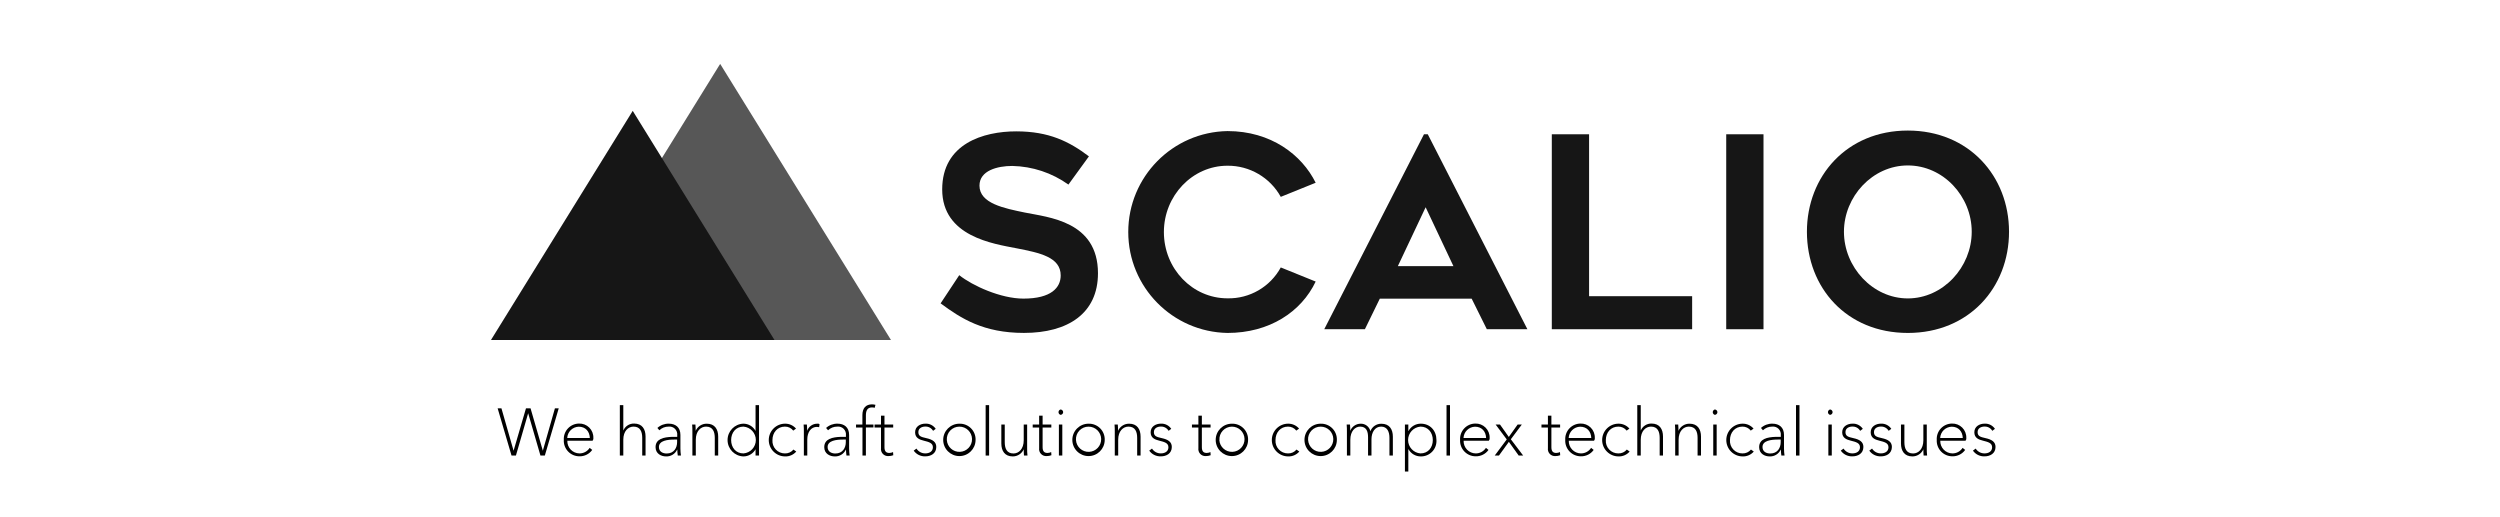
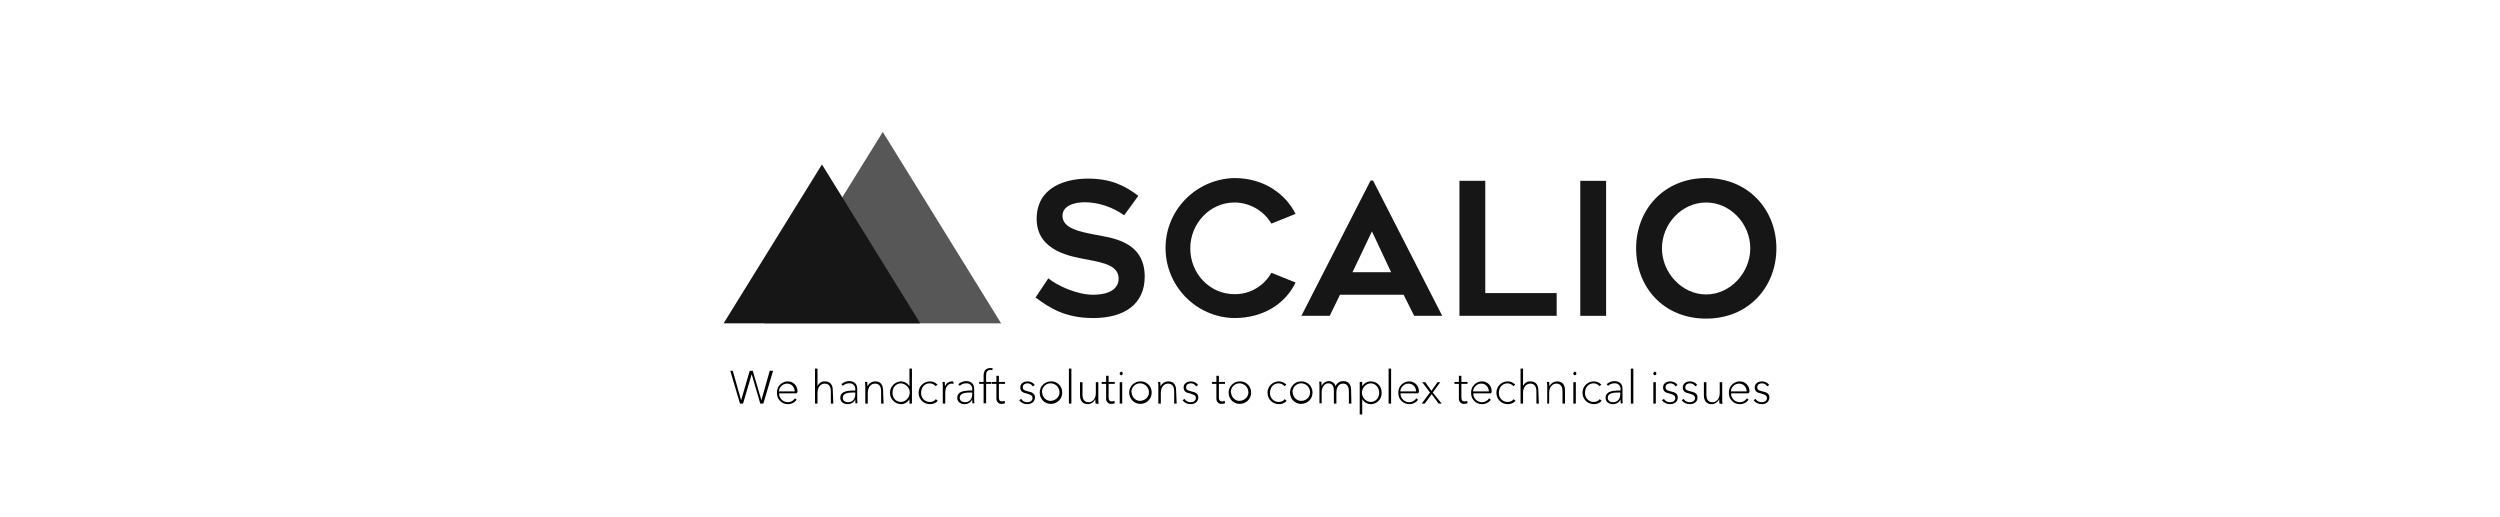
- <svg xmlns="http://www.w3.org/2000/svg" id="potentials" viewBox="0 0 900 186">
-   <defs>
-     <style>.cls-1,.cls-2{fill:#161616;}.cls-2{opacity:0.72;isolation:isolate;}</style>
-   </defs>
-   <g id="grayscale">
-     <g id="logo">
-       <path class="cls-1" d="M345.33,99.06c4.79,3.83,15,8.44,23.1,8.44,10.07,0,13.42-4,13.42-8.34,0-6.62-7.57-8.15-15.91-9.78s-26.75-4.22-26.75-21.19c0-16.49,14.86-20.9,26.65-20.9s19.08,3.64,26.17,9l-7.38,10.16a36,36,0,0,0-20.23-6.71c-5.27,0-11.79,1.63-11.79,7.09,0,6.42,8.92,8.15,16.3,9.68,8.44,1.73,26.36,3.07,26.36,21.86,0,14.48-10.83,21.48-26.65,21.48-14.57,0-22.63-5.18-30-10.64Z" />
-       <path class="cls-1" d="M441.88,59.66C429.23,59.66,419,70.49,419,83.53c0,13.23,10.26,23.87,22.91,23.87a21.34,21.34,0,0,0,19.17-11.12l12.56,5.08c-5.18,10.93-16.68,18.5-31.73,18.5a36.34,36.34,0,0,1,0-72.67c15.63,0,26.75,8.53,31.73,18.6l-12.56,5.08A21.73,21.73,0,0,0,441.88,59.66Z" />
-       <path class="cls-1" d="M476.73,118.52l35.9-70.18H514l35.86,70.18H535.26l-5.46-11H496.73l-5.37,11H476.73Zm26.5-22.72h20l-10-21.19Z" />
-       <path class="cls-1" d="M609.17,106.63v11.89H558.65V48.34h13.42v58.29h37.1Z" />
-       <path class="cls-1" d="M634.88,118.52H621.44V48.34h13.42v70.18h0Z" />
-       <path class="cls-1" d="M650.49,83.43c0-20,14.38-36.43,36.33-36.43s36.43,16.39,36.43,36.43-14.37,36.43-36.42,36.43S650.49,103.57,650.49,83.43Zm13.33,0c0,12.75,10.35,24,23,24s23-11.22,23-24-10.26-23.87-23-23.87S663.82,70.78,663.82,83.43Z" />
+ <svg xmlns="http://www.w3.org/2000/svg" version="1.1" id="potentials" x="0px" y="0px" viewBox="0 0 900 186" style="enable-background:new 0 0 900 186;" xml:space="preserve">
+   <style type="text/css">
+ 	.st0{fill:#161616;}
+ 	.st1{opacity:0.72;fill:#161616;enable-background:new    ;}
+ </style>
+   <g id="message">
+     <path d="M278.3,133.5l-3.5,11.8h-1.1l-3.1-10.6l0,0l-3.1,10.6h-1.1l-3.5-11.8h0.9l3,10.6l0,0l3.1-10.6h1.1l3.1,10.6l0,0l3-10.6   H278.3z" />
+     <path d="M286.8,141.6h-6.3c-0.1,1.7,1.3,3.1,3,3.2c0,0,0,0,0.1,0c1,0,2-0.5,2.6-1.4l0.6,0.5c-0.7,1-1.9,1.6-3.2,1.6   c-2.1,0-3.9-1.7-3.9-3.9c0-0.1,0-0.2,0-0.2c-0.1-2.1,1.5-3.9,3.6-4.1c0.1,0,0.1,0,0.2,0c1.9-0.1,3.5,1.4,3.6,3.3c0,0.1,0,0.2,0,0.3   c0,0.1,0,0.2,0,0.3S286.8,141.4,286.8,141.6z M286.1,140.9c-0.1-1.6-1.1-2.8-2.8-2.8c-1.5,0-2.8,1.3-2.9,2.8H286.1L286.1,140.9z" />
+     <path d="M300,145.3h-0.9v-4.4c0-1.5-0.5-2.8-2.2-2.8c-1.3,0-2.6,1.1-2.6,3.3v3.9h-0.9v-12.6h0.9v6.3l0,0c0.5-1.1,1.5-1.8,2.7-1.7   c2,0,2.8,1.4,2.8,3.2L300,145.3L300,145.3z" />
+     <path d="M308,145.3c-0.1-0.5-0.1-1-0.1-1.5h0c-0.5,1.1-1.6,1.7-2.8,1.7c-1.2,0-2.6-0.7-2.6-2.3c0-2.1,2.1-2.5,4.1-2.6   c0.3,0,1,0,1.3,0v-0.4c0.1-1.1-0.6-2-1.7-2.2c-0.2,0-0.3,0-0.5,0c-0.9,0-1.7,0.3-2.3,0.9l-0.5-0.6c0.8-0.7,1.8-1.1,2.8-1.1   c1.7,0,2.9,0.9,2.9,2.8v3.4c0,0.6,0,1.2,0.1,1.7L308,145.3L308,145.3z M307.9,141.3h-0.6c-1.8,0-3.9,0.2-3.9,1.9   c0,1.2,1,1.6,1.9,1.6c1.8,0,2.6-1.4,2.6-2.8V141.3L307.9,141.3z" />
+     <path d="M318.1,145.3h-0.9v-4.4c0-1.5-0.5-2.8-2.2-2.8c-1.3,0-2.6,1.1-2.6,3.3v3.9h-0.9v-6c0-0.5,0-1.3-0.1-1.8h0.8   c0,0.4,0.1,1.2,0.1,1.6l0,0c0.5-1.1,1.6-1.8,2.8-1.8c2,0,2.8,1.4,2.8,3.2L318.1,145.3L318.1,145.3z" />
+     <path d="M328.3,145.3h-0.9v-1.6l0,0c-0.6,1.1-1.8,1.8-3.1,1.8c-2.3-0.1-4-2-3.9-4.3c0.1-2.1,1.8-3.8,3.9-3.9c1.3,0,2.5,0.7,3.1,1.8   l0,0v-6.4h0.9V145.3z M324.4,138c-1.9,0-3.1,1.5-3.1,3.4c0,1.8,1.1,3.3,3.1,3.3c1.8-0.1,3.2-1.8,3.1-3.6   C327.4,139.5,326.1,138.2,324.4,138L324.4,138z" />
+     <path d="M337.6,144.3c-0.7,0.8-1.7,1.2-2.8,1.2c-2.3,0-4.1-1.8-4.1-4.1c0-2.3,1.8-4.1,4.1-4.1c1,0,2,0.4,2.7,1.2l-0.7,0.5   c-0.5-0.6-1.3-1-2.1-1c-1.9,0-3.1,1.5-3.1,3.4c-0.1,1.7,1.2,3.2,2.9,3.3c0.1,0,0.2,0,0.3,0c0.8,0,1.6-0.3,2.1-1L337.6,144.3z" />
+     <path d="M343.3,138.2c-0.2,0-0.4-0.1-0.6-0.1c-1.4,0-2.4,1.2-2.4,3.2v4h-0.9v-6c0-0.5,0-1.3-0.1-1.8h0.8c0,0.4,0.1,1.2,0.1,1.6l0,0   c0.4-1.1,1.4-1.8,2.5-1.8c0.1,0,0.2,0,0.3,0c0.1,0,0.2,0.1,0.2,0.2L343.3,138.2z" />
+     <path d="M350.1,145.3c-0.1-0.5-0.1-1-0.1-1.5h0c-0.5,1.1-1.6,1.7-2.8,1.7c-1.2,0-2.6-0.7-2.6-2.3c0-2.1,2.1-2.5,4.1-2.6   c0.3,0,1,0,1.3,0v-0.4c0.1-1.1-0.6-2-1.7-2.2c-0.2,0-0.3,0-0.5,0c-0.9,0-1.7,0.3-2.3,0.9l-0.5-0.6c0.8-0.7,1.8-1.1,2.8-1.1   c1.7,0,2.9,0.9,2.9,2.8v3.4c0,0.6,0,1.2,0.1,1.7L350.1,145.3L350.1,145.3z M350,141.3h-0.6c-1.8,0-3.9,0.2-3.9,1.9   c0,1.2,1,1.6,1.9,1.6c1.8,0,2.6-1.4,2.6-2.8V141.3L350,141.3z" />
+     <path d="M357.2,133.3c-0.2-0.1-0.5-0.1-0.7-0.1c-1.2,0-1.5,0.9-1.5,2v2.3h1.9v0.7H355v7h-0.9v-7h-1.6v-0.7h1.6v-2.3   c0-1.8,0.9-2.7,2.4-2.7c0.3,0,0.6,0,0.9,0.1L357.2,133.3z" />
+     <path d="M361.8,145.2c-0.4,0.1-0.8,0.2-1.2,0.2c-1,0.1-1.8-0.7-1.9-1.6c0-0.1,0-0.2,0-0.4v-5.2h-1.6v-0.7h1.6v-2.2h0.9v2.2h2.2v0.7   h-2.2v4.9c0,1.1,0.5,1.4,1.2,1.4c0.3,0,0.6-0.1,0.9-0.2L361.8,145.2z" />
+     <path d="M369.8,145.5c-1.1,0-2.2-0.5-2.9-1.4l0.7-0.5c0.5,0.8,1.3,1.2,2.2,1.2c1,0,1.9-0.5,1.9-1.5c0-1.1-1-1.3-2.3-1.7   c-1-0.2-2.1-0.6-2.1-2.1s1.3-2.2,2.6-2.2c1,0,2,0.4,2.6,1.3l-0.7,0.5c-0.4-0.7-1.1-1.1-1.9-1.1c-0.8,0-1.7,0.4-1.7,1.4   c0,1,0.7,1.2,1.9,1.5c1.6,0.3,2.5,0.9,2.5,2.2C372.5,144.8,371.2,145.5,369.8,145.5z" />
+     <path d="M382.4,141.4c0,2.2-1.8,4-4.1,4s-4-1.8-4-4.1c0-2.2,1.8-4,4-4c2.2-0.1,4,1.6,4.1,3.8C382.4,141.2,382.4,141.3,382.4,141.4z    M375.2,141.4c0.1,1.7,1.6,3.1,3.3,2.9s3.1-1.6,2.9-3.3c-0.1-1.7-1.5-3-3.2-3c-1.7,0-3.1,1.4-3.1,3.1   C375.2,141.2,375.2,141.3,375.2,141.4z" />
+     <path d="M385.7,145.3h-0.9v-12.6h0.9V145.3z" />
+     <path d="M394.4,145.3c0-0.4-0.1-1.2-0.1-1.6l0,0c-0.5,1.1-1.6,1.8-2.7,1.8c-2,0-2.8-1.4-2.8-3.2v-4.7h0.9v4.4   c0,1.5,0.5,2.8,2.2,2.8c1.3,0,2.6-1.1,2.6-3.3v-3.9h0.9v6c0,0.4,0,1.3,0.1,1.8L394.4,145.3L394.4,145.3z" />
+     <path d="M401.3,145.2c-0.4,0.1-0.8,0.2-1.2,0.2c-1,0.1-1.8-0.7-1.9-1.6c0-0.1,0-0.2,0-0.4v-5.2h-1.6v-0.7h1.6v-2.2h0.9v2.2h2.2v0.7   h-2.2v4.9c0,1.1,0.5,1.4,1.2,1.4c0.3,0,0.6-0.1,0.9-0.2L401.3,145.2z" />
+     <path d="M404.2,134.4c0,0.4-0.3,0.7-0.6,0.7c-0.4-0.1-0.6-0.5-0.5-0.8c0.1-0.2,0.3-0.4,0.5-0.5   C403.9,133.8,404.2,134.1,404.2,134.4z M404,145.3h-0.9v-7.7h0.9L404,145.3L404,145.3z" />
+     <path d="M414.6,141.4c0,2.2-1.8,4-4.1,4c-2.2,0-4-1.8-4-4.1c0-2.2,1.8-4,4-4c2.2-0.1,4,1.6,4.1,3.8   C414.6,141.2,414.6,141.3,414.6,141.4z M407.4,141.4c0.1,1.7,1.6,3.1,3.3,2.9s3.1-1.6,2.9-3.3c-0.1-1.7-1.5-3-3.2-3   c-1.7,0-3.1,1.4-3.1,3.1C407.4,141.2,407.4,141.3,407.4,141.4z" />
+     <path d="M423.6,145.3h-0.9v-4.4c0-1.5-0.5-2.8-2.2-2.8c-1.3,0-2.6,1.1-2.6,3.3v3.9h-0.9v-6c0-0.5,0-1.3-0.1-1.8h0.8   c0,0.4,0.1,1.2,0.1,1.6l0,0c0.5-1.1,1.6-1.8,2.8-1.8c2,0,2.8,1.4,2.8,3.2L423.6,145.3L423.6,145.3z" />
+     <path d="M428.6,145.5c-1.1,0-2.2-0.5-2.9-1.4l0.7-0.5c0.5,0.8,1.3,1.2,2.2,1.2c1,0,1.9-0.5,1.9-1.5c0-1.1-1-1.3-2.3-1.7   c-1-0.2-2.1-0.6-2.1-2.1s1.3-2.2,2.6-2.2c1,0,2,0.4,2.6,1.3l-0.7,0.5c-0.4-0.7-1.1-1.1-1.9-1.1c-0.8,0-1.7,0.4-1.7,1.4   c0,1,0.7,1.2,1.9,1.5c1.6,0.3,2.5,0.9,2.5,2.2C431.3,144.8,430,145.5,428.6,145.5z" />
+     <path d="M441,145.2c-0.4,0.1-0.8,0.2-1.2,0.2c-1,0.1-1.8-0.7-1.9-1.6c0-0.1,0-0.2,0-0.4v-5.2h-1.6v-0.7h1.6v-2.2h0.9v2.2h2.2v0.7   h-2.2v4.9c0,1.1,0.5,1.4,1.2,1.4c0.3,0,0.6-0.1,0.9-0.2L441,145.2z" />
+     <path d="M450.4,141.4c0,2.2-1.8,4-4.1,4s-4-1.8-4-4.1c0-2.2,1.8-4,4-4c2.2-0.1,4,1.6,4.1,3.8C450.4,141.2,450.4,141.3,450.4,141.4z    M443.2,141.4c0.1,1.7,1.6,3.1,3.3,2.9s3.1-1.6,2.9-3.3c-0.1-1.7-1.5-3-3.2-3c-1.7,0-3.1,1.4-3.1,3.1   C443.2,141.3,443.2,141.3,443.2,141.4L443.2,141.4z" />
+     <path d="M463.2,144.3c-0.7,0.8-1.7,1.2-2.8,1.2c-2.3,0-4.1-1.8-4.1-4.1c0-2.3,1.8-4.1,4.1-4.1l0,0c1,0,2,0.4,2.7,1.2l-0.7,0.5   c-0.5-0.6-1.3-1-2.1-1c-1.9,0-3.1,1.5-3.1,3.4c-0.1,1.7,1.2,3.2,2.9,3.3c0.1,0,0.2,0,0.3,0c0.8,0,1.6-0.3,2.1-1L463.2,144.3z" />
+     <path d="M472.5,141.4c0,2.2-1.8,4-4.1,4s-4-1.8-4-4.1c0-2.2,1.8-4,4-4c2.2-0.1,4,1.6,4.1,3.8C472.5,141.2,472.5,141.3,472.5,141.4z    M465.4,141.4c0.1,1.7,1.6,3.1,3.3,2.9c1.7-0.1,3.1-1.6,2.9-3.3c-0.1-1.7-1.5-3-3.2-3c-1.7,0-3.1,1.4-3.1,3.1   C465.3,141.2,465.3,141.3,465.4,141.4L465.4,141.4z" />
+     <path d="M486.5,145.3h-0.9v-4.4c0-1.5-0.5-2.8-2.1-2.8c-1.6,0-2.4,1.4-2.4,3.2v4h-0.9v-4.6c0-1.4-0.4-2.7-2-2.7   c-1.2,0-2.4,1.1-2.4,3.3v3.9H475v-6c0-0.5,0-1.3-0.1-1.8h0.8c0,0.4,0.1,1.2,0.1,1.6l0,0c0.4-1.1,1.5-1.8,2.6-1.8   c1.1,0,2.2,0.8,2.4,1.9l0,0c0.4-1.2,1.5-1.9,2.8-1.9c2,0,2.8,1.4,2.8,3.2L486.5,145.3L486.5,145.3z" />
+     <path d="M493.5,145.5c-1.3,0-2.4-0.7-3.1-1.8h0v5.5h-0.9v-11.7h0.9v1.6h0c0.6-1.1,1.8-1.8,3.1-1.8c2.3,0,3.9,1.8,3.9,4.1   c0.1,2.1-1.5,3.9-3.6,4.1C493.7,145.5,493.6,145.5,493.5,145.5z M493.4,138c-1.8,0.1-3.2,1.8-3.1,3.6c0.1,1.6,1.4,3,3.1,3.1   c1.9,0,3.1-1.5,3.1-3.3C496.5,139.6,495.3,138,493.4,138L493.4,138z" />
+     <path d="M500.8,145.3h-0.9v-12.6h0.9V145.3z" />
+     <path d="M510.5,141.6h-6.3c-0.1,1.7,1.3,3.1,3,3.2c0,0,0,0,0.1,0c1,0,2-0.5,2.6-1.4l0.6,0.5c-0.7,1-1.9,1.6-3.2,1.6   c-2.1,0-3.9-1.7-3.9-3.9c0-0.1,0-0.2,0-0.2c-0.1-2.1,1.5-3.9,3.6-4.1c0.1,0,0.1,0,0.2,0c1.9-0.1,3.5,1.4,3.6,3.3c0,0.1,0,0.2,0,0.3   c0,0.1,0,0.2,0,0.3S510.5,141.4,510.5,141.6z M509.8,140.9c-0.1-1.6-1.1-2.8-2.8-2.8c-1.5,0-2.8,1.3-2.9,2.8H509.8z" />
+     <path d="M519,145.3h-1.1l-2.5-3.4l-2.5,3.4h-1.1l3-4l-2.8-3.7h1.1l2.2,3.1l2.2-3.1h1l-2.7,3.7L519,145.3z" />
+     <path d="M528.3,145.2c-0.4,0.1-0.8,0.2-1.2,0.2c-1,0.1-1.8-0.7-1.9-1.6c0-0.1,0-0.2,0-0.4v-5.2h-1.6v-0.7h1.6v-2.2h0.9v2.2h2.2v0.7   h-2.2v4.9c0,1.1,0.5,1.4,1.2,1.4c0.3,0,0.6-0.1,0.9-0.2L528.3,145.2z" />
+     <path d="M536.7,141.6h-6.3c-0.1,1.7,1.3,3.1,3,3.2c0,0,0,0,0.1,0c1,0,2-0.5,2.6-1.4l0.6,0.5c-0.7,1-1.9,1.6-3.2,1.6   c-2.1,0-3.9-1.7-3.9-3.9c0-0.1,0-0.2,0-0.2c-0.1-2.1,1.5-3.9,3.6-4.1c0.1,0,0.1,0,0.2,0c1.9-0.1,3.5,1.4,3.6,3.3c0,0.1,0,0.2,0,0.3   c0,0.1,0,0.2,0,0.3S536.8,141.4,536.7,141.6z M536,140.9c-0.1-1.6-1.1-2.8-2.8-2.8c-1.5,0-2.8,1.3-2.9,2.8H536L536,140.9z" />
+     <path d="M545.6,144.3c-0.7,0.8-1.7,1.2-2.8,1.2c-2.3,0-4.1-1.8-4.1-4.1c0-2.3,1.8-4.1,4.1-4.1c1,0,2,0.4,2.7,1.2l-0.7,0.5   c-0.5-0.6-1.3-1-2.1-1c-1.9,0-3.1,1.5-3.1,3.4c-0.1,1.7,1.2,3.2,2.9,3.3c0.1,0,0.2,0,0.3,0c0.8,0,1.6-0.3,2.1-1L545.6,144.3z" />
+     <path d="M554,145.3h-0.9v-4.4c0-1.5-0.5-2.8-2.2-2.8c-1.3,0-2.6,1.1-2.6,3.3v3.9h-0.9v-12.6h0.9v6.3l0,0c0.5-1.1,1.5-1.8,2.7-1.7   c2,0,2.8,1.4,2.8,3.2L554,145.3L554,145.3z" />
+     <path d="M563.4,145.3h-0.9v-4.4c0-1.5-0.5-2.8-2.2-2.8c-1.3,0-2.6,1.1-2.6,3.3v3.9H557v-6c0-0.5,0-1.3-0.1-1.8h0.8   c0,0.4,0.1,1.2,0.1,1.6l0,0c0.5-1.1,1.6-1.8,2.8-1.8c2,0,2.8,1.4,2.8,3.2L563.4,145.3L563.4,145.3z" />
+     <path d="M567.5,134.4c0,0.4-0.3,0.7-0.6,0.7c-0.4-0.1-0.6-0.5-0.5-0.8c0.1-0.2,0.3-0.4,0.5-0.5   C567.2,133.8,567.5,134.1,567.5,134.4z M567.3,145.3h-0.9v-7.7h0.9V145.3z" />
+     <path d="M576.6,144.3c-0.7,0.8-1.7,1.2-2.8,1.2c-2.3,0-4.1-1.8-4.1-4.1c0-2.3,1.8-4.1,4.1-4.1c1,0,2,0.4,2.7,1.2l-0.7,0.5   c-0.5-0.6-1.3-1-2.1-1c-1.9,0-3.1,1.5-3.1,3.4c-0.1,1.7,1.2,3.2,2.9,3.3c0.1,0,0.2,0,0.3,0c0.8,0,1.6-0.3,2.1-1L576.6,144.3z" />
+     <path d="M583.5,145.3c-0.1-0.5-0.1-1-0.1-1.5h0c-0.5,1.1-1.6,1.7-2.8,1.7c-1.2,0-2.6-0.7-2.6-2.3c0-2.1,2.1-2.5,4.1-2.6   c0.3,0,1,0,1.3,0v-0.4c0.1-1.1-0.6-2-1.7-2.2c-0.2,0-0.3,0-0.5,0c-0.9,0-1.7,0.3-2.3,0.9l-0.5-0.6c0.8-0.7,1.8-1.1,2.8-1.1   c1.7,0,2.9,0.9,2.9,2.8v3.4c0,0.6,0,1.2,0.1,1.7L583.5,145.3L583.5,145.3z M583.3,141.3h-0.6c-1.8,0-3.9,0.2-3.9,1.9   c0,1.2,1,1.6,1.9,1.6c1.8,0,2.6-1.4,2.6-2.8L583.3,141.3L583.3,141.3z" />
+     <path d="M588,145.3h-0.9v-12.6h0.9V145.3z" />
+     <path d="M596.3,134.4c0,0.4-0.3,0.7-0.6,0.7c-0.4-0.1-0.6-0.5-0.5-0.8c0.1-0.2,0.3-0.4,0.5-0.5C596,133.8,596.3,134.1,596.3,134.4z    M596.1,145.3h-0.9v-7.7h0.9V145.3z" />
+     <path d="M601.2,145.5c-1.1,0-2.2-0.5-2.9-1.4l0.7-0.5c0.5,0.8,1.3,1.2,2.2,1.2c1,0,1.9-0.5,1.9-1.5c0-1.1-1-1.3-2.3-1.7   c-1-0.2-2.1-0.6-2.1-2.1s1.3-2.2,2.6-2.2c1,0,2,0.4,2.6,1.3l-0.7,0.5c-0.4-0.7-1.1-1.1-1.9-1.1c-0.8,0-1.7,0.4-1.7,1.4   c0,1,0.7,1.2,1.9,1.5c1.6,0.3,2.5,0.9,2.5,2.2C604,144.8,602.6,145.5,601.2,145.5z" />
+     <path d="M608.3,145.5c-1.1,0-2.2-0.5-2.9-1.4l0.7-0.5c0.5,0.8,1.3,1.2,2.2,1.2c1,0,1.9-0.5,1.9-1.5c0-1.1-1-1.3-2.3-1.7   c-1-0.2-2.1-0.6-2.1-2.1s1.3-2.2,2.6-2.2c1,0,2,0.4,2.6,1.3l-0.7,0.5c-0.4-0.7-1.1-1.1-1.9-1.1c-0.8,0-1.7,0.4-1.7,1.4   c0,1,0.7,1.2,1.9,1.5c1.6,0.3,2.5,0.9,2.5,2.2C611.1,144.8,609.7,145.5,608.3,145.5z" />
+     <path d="M619,145.3c0-0.4-0.1-1.2-0.1-1.6l0,0c-0.5,1.1-1.6,1.8-2.7,1.8c-2,0-2.8-1.4-2.8-3.2v-4.7h0.9v4.4c0,1.5,0.5,2.8,2.2,2.8   c1.3,0,2.6-1.1,2.6-3.3v-3.9h0.9v6c0,0.4,0,1.3,0.1,1.8L619,145.3L619,145.3z" />
+     <path d="M629.5,141.6h-6.3c-0.1,1.7,1.3,3.1,3,3.2c0,0,0,0,0.1,0c1,0,2-0.5,2.6-1.4l0.6,0.5c-0.7,1-1.9,1.6-3.2,1.6   c-2.1,0-3.9-1.7-3.9-3.9c0-0.1,0-0.2,0-0.2c-0.1-2.1,1.5-3.9,3.6-4.1c0.1,0,0.1,0,0.2,0c1.9-0.1,3.5,1.4,3.6,3.3c0,0.1,0,0.2,0,0.3   c0,0.1,0,0.2,0,0.3S629.5,141.4,629.5,141.6z M628.8,140.9c-0.1-1.6-1.1-2.8-2.8-2.8c-1.5,0-2.8,1.3-2.9,2.8H628.8L628.8,140.9z" />
+     <path d="M634.2,145.5c-1.1,0-2.2-0.5-2.9-1.4l0.7-0.5c0.5,0.8,1.3,1.2,2.2,1.2c1,0,1.9-0.5,1.9-1.5c0-1.1-1-1.3-2.3-1.7   c-1-0.2-2.1-0.6-2.1-2.1s1.3-2.2,2.6-2.2c1,0,2,0.4,2.6,1.3l-0.7,0.5c-0.4-0.7-1.1-1.1-1.9-1.1c-0.8,0-1.7,0.4-1.7,1.4   c0,1,0.7,1.2,1.9,1.5c1.6,0.3,2.5,0.9,2.5,2.2C636.9,144.8,635.6,145.5,634.2,145.5z" />
+   </g>
+   <g id="logo_1_">
+     <g id="logo_4_">
+       <path class="st0" d="M377.4,100.2c3.3,2.7,10.4,5.9,16,5.9c7,0,9.3-2.8,9.3-5.8c0-4.6-5.2-5.7-11-6.8s-18.5-2.9-18.5-14.7    c0-11.4,10.3-14.5,18.5-14.5s13.2,2.5,18.1,6.2l-5.1,7c-4.1-2.9-9-4.6-14-4.7c-3.7,0-8.2,1.1-8.2,4.9c0,4.5,6.2,5.7,11.3,6.7    c5.9,1.2,18.3,2.1,18.3,15.2c0,10-7.5,14.9-18.5,14.9c-10.1,0-15.7-3.6-20.8-7.4L377.4,100.2z" />
+       <path class="st0" d="M444.4,72.9c-8.8,0-15.9,7.5-15.9,16.5c0,9.2,7.1,16.5,15.9,16.5c5.5,0.1,10.6-2.9,13.3-7.7l8.7,3.5    c-3.6,7.6-11.6,12.8-22,12.8c-13.9-0.2-25-11.7-24.8-25.6c0.2-13.6,11.2-24.5,24.8-24.8c10.8,0,18.5,5.9,22,12.9l-8.7,3.5    C455,75.9,449.9,72.9,444.4,72.9z" />
+       <path class="st0" d="M468.5,113.7l24.9-48.7h0.9l24.9,48.7h-10.1l-3.8-7.6h-22.9l-3.7,7.6H468.5z M486.9,98h13.9l-6.9-14.7    L486.9,98z" />
+       <path class="st0" d="M560.4,105.5v8.2h-35V65.1h9.3v40.4C534.6,105.5,560.4,105.5,560.4,105.5z" />
+       <path class="st0" d="M578.2,113.7h-9.3V65.1h9.3L578.2,113.7L578.2,113.7L578.2,113.7z" />
+       <path class="st0" d="M589,89.4c0-13.9,10-25.3,25.2-25.3s25.3,11.4,25.3,25.3s-10,25.3-25.3,25.3S589,103.4,589,89.4z M598.3,89.4    c0,8.8,7.2,16.6,15.9,16.6s15.9-7.8,15.9-16.6s-7.1-16.5-15.9-16.5S598.3,80.6,598.3,89.4z" />
    </g>
-     <g id="mountains">
-       <polygon class="cls-2" points="320.76 122.41 259.26 23 197.75 122.41 320.76 122.41" />
-       <polygon class="cls-1" points="278.82 122.41 227.78 39.91 176.74 122.41 278.82 122.41" />
+     <g id="mountains_2_">
+       <polygon class="st1" points="360.4,116.4 317.8,47.5 275.1,116.4   " />
+       <polygon class="st0" points="331.3,116.4 295.9,59.2 260.5,116.4   " />
    </g>
  </g>
-   <path d="M201.14,147l-5,17h-1.58l-4.42-15.24h0L185.73,164h-1.58l-5-17h1.37l4.37,15.26h0L189.35,147H191l4.42,15.26h0L199.77,147h1.37Z" />
-   <path d="M213.34,158.67h-9.1a4.42,4.42,0,0,0,4.35,4.56,4.33,4.33,0,0,0,3.69-2l0.92,0.74a5.48,5.48,0,0,1-4.61,2.3,5.61,5.61,0,0,1-5.62-5.93,5.54,5.54,0,0,1,5.44-5.86,5,5,0,0,1,5.2,5.16c0,0.12,0,.36,0,0.46S213.36,158.48,213.34,158.67Zm-1-1c-0.09-2.35-1.54-4.06-4-4.06a4.28,4.28,0,0,0-4.14,4.06h8.11Z" />
-   <path d="M232.46,164H231.2v-6.36c0-2.16-.66-4.06-3.12-4.06-1.94,0-3.69,1.61-3.69,4.73V164h-1.25V145.85h1.25V155h0a4.1,4.1,0,0,1,3.9-2.52c2.88,0,4.11,2,4.11,4.66V164Z" />
-   <path d="M244,164a15.26,15.26,0,0,1-.17-2.11h-0.07a4.19,4.19,0,0,1-4,2.42c-1.7,0-3.76-.94-3.76-3.34,0-3,3-3.6,5.89-3.7,0.43,0,1.49,0,1.91,0V156.7a2.81,2.81,0,0,0-3.14-3.12,4.67,4.67,0,0,0-3.29,1.32l-0.71-.84a5.9,5.9,0,0,1,4.11-1.54c2.41,0,4.18,1.3,4.18,4.06v4.9a19,19,0,0,0,.19,2.52H244Zm-0.24-5.76h-0.9c-2.55,0-5.65.36-5.65,2.69,0,1.75,1.51,2.33,2.79,2.33,2.6,0,3.76-2,3.76-4.1v-0.91Z" />
-   <path d="M258.57,164h-1.25v-6.36c0-2.16-.66-4.06-3.14-4.06-1.91,0-3.69,1.61-3.69,4.73V164h-1.23v-8.59c0-.65,0-1.85-0.09-2.57h1.18c0.07,0.6.09,1.66,0.09,2.26h0a4.29,4.29,0,0,1,4-2.57c2.88,0,4.11,2,4.11,4.66V164Z" />
-   <path d="M273.25,164H272v-2.26h0a5,5,0,0,1-4.42,2.57,5.9,5.9,0,0,1,0-11.79,5,5,0,0,1,4.42,2.62h0v-9.29h1.25V164Zm-5.6-10.42c-2.79,0-4.44,2.21-4.44,4.85s1.65,4.8,4.44,4.8A4.84,4.84,0,0,0,267.64,153.58Z" />
-   <path d="M286.65,162.56a5.06,5.06,0,0,1-4,1.75,5.89,5.89,0,0,1,0-11.79,5.13,5.13,0,0,1,3.92,1.78l-1,.72a3.7,3.7,0,0,0-3-1.44c-2.74,0-4.49,2.16-4.49,4.85a4.47,4.47,0,0,0,4.49,4.8,3.8,3.8,0,0,0,3.07-1.39Z" />
-   <path d="M294.89,153.78a3.19,3.19,0,0,0-.8-0.1c-2.06,0-3.47,1.78-3.47,4.58V164h-1.23v-8.59c0-.65,0-1.85-0.09-2.57h1.18c0.07,0.6.09,1.66,0.09,2.26h0a3.81,3.81,0,0,1,3.62-2.57,3.35,3.35,0,0,1,.5,0,2.91,2.91,0,0,1,.35.22S294.89,153.78,294.89,153.78Z" />
-   <path d="M304.73,164a15.26,15.26,0,0,1-.17-2.11h-0.07a4.19,4.19,0,0,1-4,2.42c-1.7,0-3.76-.94-3.76-3.34,0-3,3-3.6,5.89-3.7,0.43,0,1.49,0,1.91,0V156.7a2.81,2.81,0,0,0-3.14-3.12,4.67,4.67,0,0,0-3.29,1.32l-0.71-.84a5.9,5.9,0,0,1,4.11-1.54c2.41,0,4.18,1.3,4.18,4.06v4.9a19,19,0,0,0,.19,2.52h-1.11Zm-0.24-5.76h-0.9c-2.55,0-5.65.36-5.65,2.69,0,1.75,1.51,2.33,2.79,2.33,2.6,0,3.76-2,3.76-4.1v-0.91Z" />
-   <path d="M314.89,146.81a3.53,3.53,0,0,0-1-.14c-1.75,0-2.17,1.34-2.17,2.9v3.26h2.72v1.06h-2.72V164h-1.23V153.9h-2.32v-1.06h2.29v-3.38c0-2.62,1.32-3.89,3.45-3.89a4.38,4.38,0,0,1,1.25.17Z" />
-   <path d="M321.58,163.88a4.8,4.8,0,0,1-1.73.31,2.53,2.53,0,0,1-2.69-2.86V153.9h-2.32v-1.06h2.32v-3.19h1.25v3.19h3.14v1.06h-3.14V161c0,1.61.71,2.06,1.77,2.06a3.24,3.24,0,0,0,1.32-.31Z" />
-   <path d="M333.11,164.29a4.91,4.91,0,0,1-4.18-2.06l1-.74a3.7,3.7,0,0,0,3.19,1.73c1.39,0,2.72-.65,2.72-2.21s-1.47-1.9-3.33-2.38c-1.42-.36-3.07-0.91-3.07-3s1.84-3.12,3.73-3.12a4.24,4.24,0,0,1,3.69,1.87l-0.95.72a3.1,3.1,0,0,0-2.79-1.54c-1.16,0-2.51.53-2.51,2s1,1.75,2.81,2.16c2.32,0.5,3.64,1.37,3.64,3.19C337.06,163.28,335.09,164.29,333.11,164.29Z" />
-   <path d="M351.21,158.41a5.83,5.83,0,1,1-5.84-5.88A5.66,5.66,0,0,1,351.21,158.41Zm-10.35,0a4.54,4.54,0,1,0,4.51-4.82A4.51,4.51,0,0,0,340.86,158.41Z" />
-   <path d="M356.08,164h-1.25V145.85h1.25V164Z" />
-   <path d="M368.63,164c-0.07-.6-0.09-1.66-0.09-2.26h0a4.28,4.28,0,0,1-3.95,2.57c-2.88,0-4.11-2-4.11-4.66v-6.82h1.23v6.34c0,2.18.66,4.08,3.14,4.08,1.94,0,3.69-1.63,3.69-4.75v-5.67h1.23v8.59c0,0.62,0,1.85.12,2.57h-1.21Z" />
-   <path d="M378.51,163.88a4.8,4.8,0,0,1-1.73.31,2.53,2.53,0,0,1-2.69-2.86V153.9h-2.32v-1.06h2.32v-3.19h1.25v3.19h3.14v1.06h-3.14V161c0,1.61.71,2.06,1.77,2.06a3.24,3.24,0,0,0,1.32-.31Z" />
-   <path d="M382.74,148.35a1,1,0,0,1-.92,1,1,1,0,0,1,0-1.94A1,1,0,0,1,382.74,148.35ZM382.43,164H381.2V152.84h1.23V164Z" />
-   <path d="M397.7,158.41a5.83,5.83,0,1,1-5.84-5.88A5.66,5.66,0,0,1,397.7,158.41Zm-10.35,0a4.54,4.54,0,1,0,4.51-4.82A4.51,4.51,0,0,0,387.35,158.41Z" />
-   <path d="M410.63,164h-1.25v-6.36c0-2.16-.66-4.06-3.14-4.06-1.91,0-3.69,1.61-3.69,4.73V164h-1.23v-8.59c0-.65,0-1.85-0.09-2.57h1.18c0.07,0.6.09,1.66,0.09,2.26h0a4.29,4.29,0,0,1,4-2.57c2.88,0,4.11,2,4.11,4.66V164Z" />
-   <path d="M417.9,164.29a4.91,4.91,0,0,1-4.18-2.06l1-.74a3.7,3.7,0,0,0,3.19,1.73c1.39,0,2.72-.65,2.72-2.21s-1.47-1.9-3.33-2.38c-1.42-.36-3.07-0.91-3.07-3s1.84-3.12,3.73-3.12a4.24,4.24,0,0,1,3.69,1.87l-0.95.72a3.1,3.1,0,0,0-2.79-1.54c-1.16,0-2.51.53-2.51,2s1,1.75,2.81,2.16c2.32,0.5,3.64,1.37,3.64,3.19C421.85,163.28,419.89,164.29,417.9,164.29Z" />
-   <path d="M435.84,163.88a4.8,4.8,0,0,1-1.73.31,2.53,2.53,0,0,1-2.69-2.86V153.9h-2.32v-1.06h2.32v-3.19h1.25v3.19h3.14v1.06h-3.14V161c0,1.61.71,2.06,1.77,2.06a3.24,3.24,0,0,0,1.32-.31Z" />
-   <path d="M449.31,158.41a5.83,5.83,0,1,1-5.84-5.88A5.66,5.66,0,0,1,449.31,158.41Zm-10.35,0a4.54,4.54,0,1,0,4.51-4.82A4.51,4.51,0,0,0,439,158.41Z" />
-   <path d="M467.75,162.56a5.06,5.06,0,0,1-4,1.75,5.89,5.89,0,0,1,0-11.79,5.13,5.13,0,0,1,3.92,1.78l-1,.72a3.7,3.7,0,0,0-3-1.44c-2.74,0-4.49,2.16-4.49,4.85a4.47,4.47,0,0,0,4.49,4.8,3.8,3.8,0,0,0,3.07-1.39Z" />
-   <path d="M481.27,158.41a5.83,5.83,0,1,1-5.84-5.88A5.66,5.66,0,0,1,481.27,158.41Zm-10.35,0a4.54,4.54,0,1,0,4.51-4.82A4.51,4.51,0,0,0,470.91,158.41Z" />
-   <path d="M501.45,164H500.2v-6.36c0-2.18-.76-4.06-3-4.06s-3.47,2.06-3.47,4.58V164h-1.23v-6.58c0-2.09-.57-3.84-2.86-3.84-1.8,0-3.52,1.61-3.52,4.73V164h-1.23v-8.59c0-.65,0-1.85-0.09-2.57H486c0.07,0.6.09,1.66,0.09,2.26h0a4.05,4.05,0,0,1,3.78-2.57,3.48,3.48,0,0,1,3.47,2.71,0,0,0,0,0,0,0,4.14,4.14,0,0,1,4-2.69c2.86,0,4.09,2,4.09,4.66V164Z" />
-   <path d="M511.49,164.31a5,5,0,0,1-4.42-2.57H507v8h-1.23V152.84H507v2.3h0.07a5,5,0,0,1,4.42-2.62c3.38,0,5.63,2.54,5.63,5.9A5.55,5.55,0,0,1,511.49,164.31Zm-0.12-10.73a4.84,4.84,0,0,0,0,9.65c2.79,0,4.44-2.16,4.44-4.8S514.16,153.58,511.38,153.58Z" />
-   <path d="M522,164h-1.25V145.85H522V164Z" />
-   <path d="M536,158.67h-9.1a4.42,4.42,0,0,0,4.35,4.56,4.33,4.33,0,0,0,3.69-2l0.92,0.74a5.49,5.49,0,0,1-4.61,2.3,5.61,5.61,0,0,1-5.62-5.93,5.54,5.54,0,0,1,5.44-5.86,5,5,0,0,1,5.2,5.16c0,0.12,0,.36,0,0.46S536,158.48,536,158.67Zm-1-1c-0.09-2.35-1.54-4.06-4-4.06a4.28,4.28,0,0,0-4.14,4.06H535Z" />
-   <path d="M548.34,164h-1.61l-3.54-4.94L539.62,164H538.1l4.33-5.81-4-5.35H540l3.17,4.46,3.17-4.46h1.51l-3.95,5.3Z" />
-   <path d="M561.67,163.88a4.81,4.81,0,0,1-1.73.31,2.53,2.53,0,0,1-2.69-2.86V153.9h-2.32v-1.06h2.32v-3.19h1.25v3.19h3.14v1.06H558.5V161c0,1.61.71,2.06,1.77,2.06a3.23,3.23,0,0,0,1.32-.31Z" />
-   <path d="M573.86,158.67h-9.1a4.42,4.42,0,0,0,4.35,4.56,4.33,4.33,0,0,0,3.69-2l0.92,0.74a5.49,5.49,0,0,1-4.61,2.3,5.61,5.61,0,0,1-5.62-5.93,5.54,5.54,0,0,1,5.44-5.86,5,5,0,0,1,5.2,5.16c0,0.12,0,.36,0,0.46S573.89,158.48,573.86,158.67Zm-1-1c-0.09-2.35-1.54-4.06-4-4.06a4.27,4.27,0,0,0-4.14,4.06h8.11Z" />
-   <path d="M586.67,162.56a5.06,5.06,0,0,1-4,1.75,5.89,5.89,0,0,1,0-11.79,5.13,5.13,0,0,1,3.92,1.78l-1,.72a3.7,3.7,0,0,0-3-1.44c-2.74,0-4.49,2.16-4.49,4.85a4.47,4.47,0,0,0,4.49,4.8,3.8,3.8,0,0,0,3.07-1.39Z" />
-   <path d="M598.73,164h-1.25v-6.36c0-2.16-.66-4.06-3.12-4.06-1.94,0-3.69,1.61-3.69,4.73V164h-1.25V145.85h1.25V155h0a4.1,4.1,0,0,1,3.9-2.52c2.88,0,4.11,2,4.11,4.66V164Z" />
-   <path d="M612.38,164h-1.25v-6.36c0-2.16-.66-4.06-3.14-4.06-1.92,0-3.69,1.61-3.69,4.73V164h-1.23v-8.59c0-.65,0-1.85-0.09-2.57h1.18c0.07,0.6.09,1.66,0.09,2.26h0a4.29,4.29,0,0,1,4-2.57c2.88,0,4.11,2,4.11,4.66V164Z" />
-   <path d="M618.27,148.35a1,1,0,0,1-.92,1,1,1,0,0,1,0-1.94A1,1,0,0,1,618.27,148.35ZM618,164h-1.23V152.84H618V164Z" />
-   <path d="M631.36,162.56a5.06,5.06,0,0,1-4,1.75,5.89,5.89,0,0,1,0-11.79,5.13,5.13,0,0,1,3.92,1.78l-1,.72a3.7,3.7,0,0,0-3-1.44c-2.74,0-4.49,2.16-4.49,4.85a4.47,4.47,0,0,0,4.49,4.8,3.8,3.8,0,0,0,3.07-1.39Z" />
-   <path d="M641.29,164a15.26,15.26,0,0,1-.17-2.11h-0.07a4.19,4.19,0,0,1-4,2.42c-1.7,0-3.76-.94-3.76-3.34,0-3,3-3.6,5.89-3.7,0.42,0,1.49,0,1.91,0V156.7a2.81,2.81,0,0,0-3.14-3.12,4.67,4.67,0,0,0-3.29,1.32l-0.71-.84a5.9,5.9,0,0,1,4.11-1.54c2.41,0,4.18,1.3,4.18,4.06v4.9a18.87,18.87,0,0,0,.19,2.52h-1.11Zm-0.24-5.76h-0.9c-2.55,0-5.65.36-5.65,2.69,0,1.75,1.51,2.33,2.79,2.33,2.6,0,3.76-2,3.76-4.1v-0.91Z" />
-   <path d="M647.81,164h-1.25V145.85h1.25V164Z" />
-   <path d="M659.74,148.35a1,1,0,0,1-.92,1,1,1,0,0,1,0-1.94A1,1,0,0,1,659.74,148.35ZM659.44,164h-1.23V152.84h1.23V164Z" />
-   <path d="M666.86,164.29a4.9,4.9,0,0,1-4.18-2.06l1-.74a3.7,3.7,0,0,0,3.19,1.73c1.39,0,2.72-.65,2.72-2.21s-1.47-1.9-3.33-2.38c-1.42-.36-3.07-0.91-3.07-3s1.84-3.12,3.73-3.12a4.24,4.24,0,0,1,3.69,1.87l-0.95.72a3.1,3.1,0,0,0-2.79-1.54c-1.16,0-2.5.53-2.5,2s1,1.75,2.81,2.16c2.32,0.5,3.64,1.37,3.64,3.19C670.81,163.28,668.85,164.29,666.86,164.29Z" />
-   <path d="M677.12,164.29a4.9,4.9,0,0,1-4.18-2.06l1-.74a3.7,3.7,0,0,0,3.19,1.73c1.39,0,2.72-.65,2.72-2.21s-1.47-1.9-3.33-2.38c-1.42-.36-3.07-0.91-3.07-3s1.84-3.12,3.73-3.12a4.24,4.24,0,0,1,3.69,1.87l-0.95.72a3.1,3.1,0,0,0-2.79-1.54c-1.16,0-2.5.53-2.5,2s1,1.75,2.81,2.16c2.32,0.5,3.64,1.37,3.64,3.19C681.06,163.28,679.1,164.29,677.12,164.29Z" />
-   <path d="M692.5,164c-0.07-.6-0.09-1.66-0.09-2.26h0a4.28,4.28,0,0,1-3.95,2.57c-2.88,0-4.11-2-4.11-4.66v-6.82h1.23v6.34c0,2.18.66,4.08,3.14,4.08,1.94,0,3.69-1.63,3.69-4.75v-5.67h1.23v8.59c0,0.62,0,1.85.12,2.57H692.5Z" />
-   <path d="M707.6,158.67h-9.1a4.42,4.42,0,0,0,4.35,4.56,4.33,4.33,0,0,0,3.69-2l0.92,0.74a5.49,5.49,0,0,1-4.61,2.3,5.61,5.61,0,0,1-5.62-5.93,5.54,5.54,0,0,1,5.44-5.86,5,5,0,0,1,5.2,5.16c0,0.12,0,.36,0,0.46S707.63,158.48,707.6,158.67Zm-1-1c-0.09-2.35-1.54-4.06-4-4.06a4.28,4.28,0,0,0-4.14,4.06h8.11Z" />
-   <path d="M714.43,164.29a4.9,4.9,0,0,1-4.18-2.06l1-.74a3.7,3.7,0,0,0,3.19,1.73c1.39,0,2.72-.65,2.72-2.21s-1.47-1.9-3.33-2.38c-1.42-.36-3.07-0.91-3.07-3s1.84-3.12,3.73-3.12a4.24,4.24,0,0,1,3.69,1.87l-0.95.72a3.1,3.1,0,0,0-2.79-1.54c-1.16,0-2.5.53-2.5,2s1,1.75,2.81,2.16c2.32,0.5,3.64,1.37,3.64,3.19C718.38,163.28,716.42,164.29,714.43,164.29Z" />
</svg>
